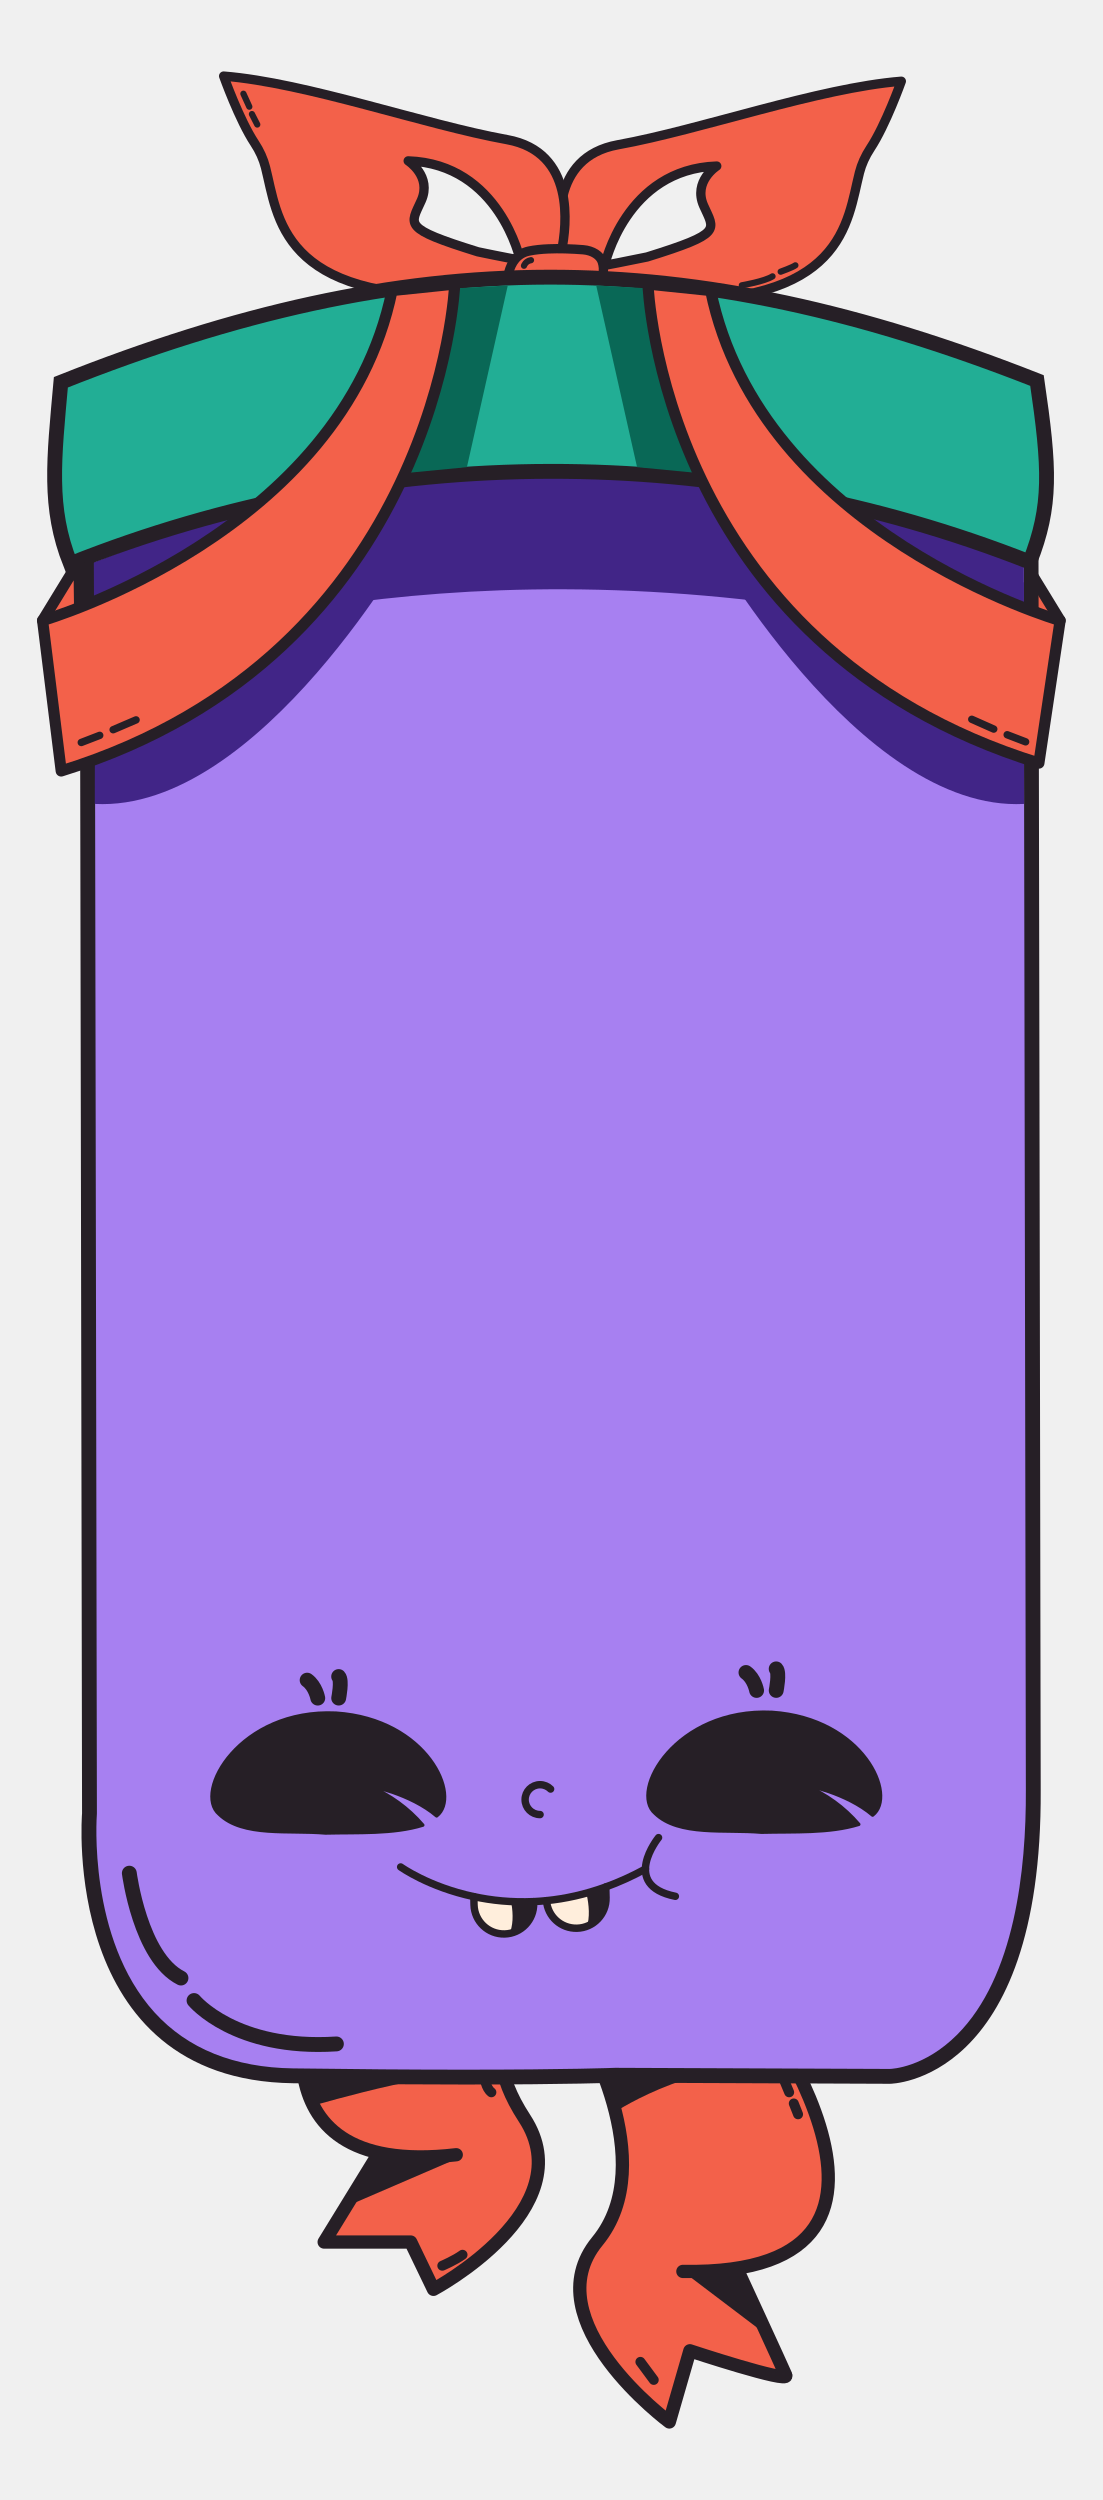
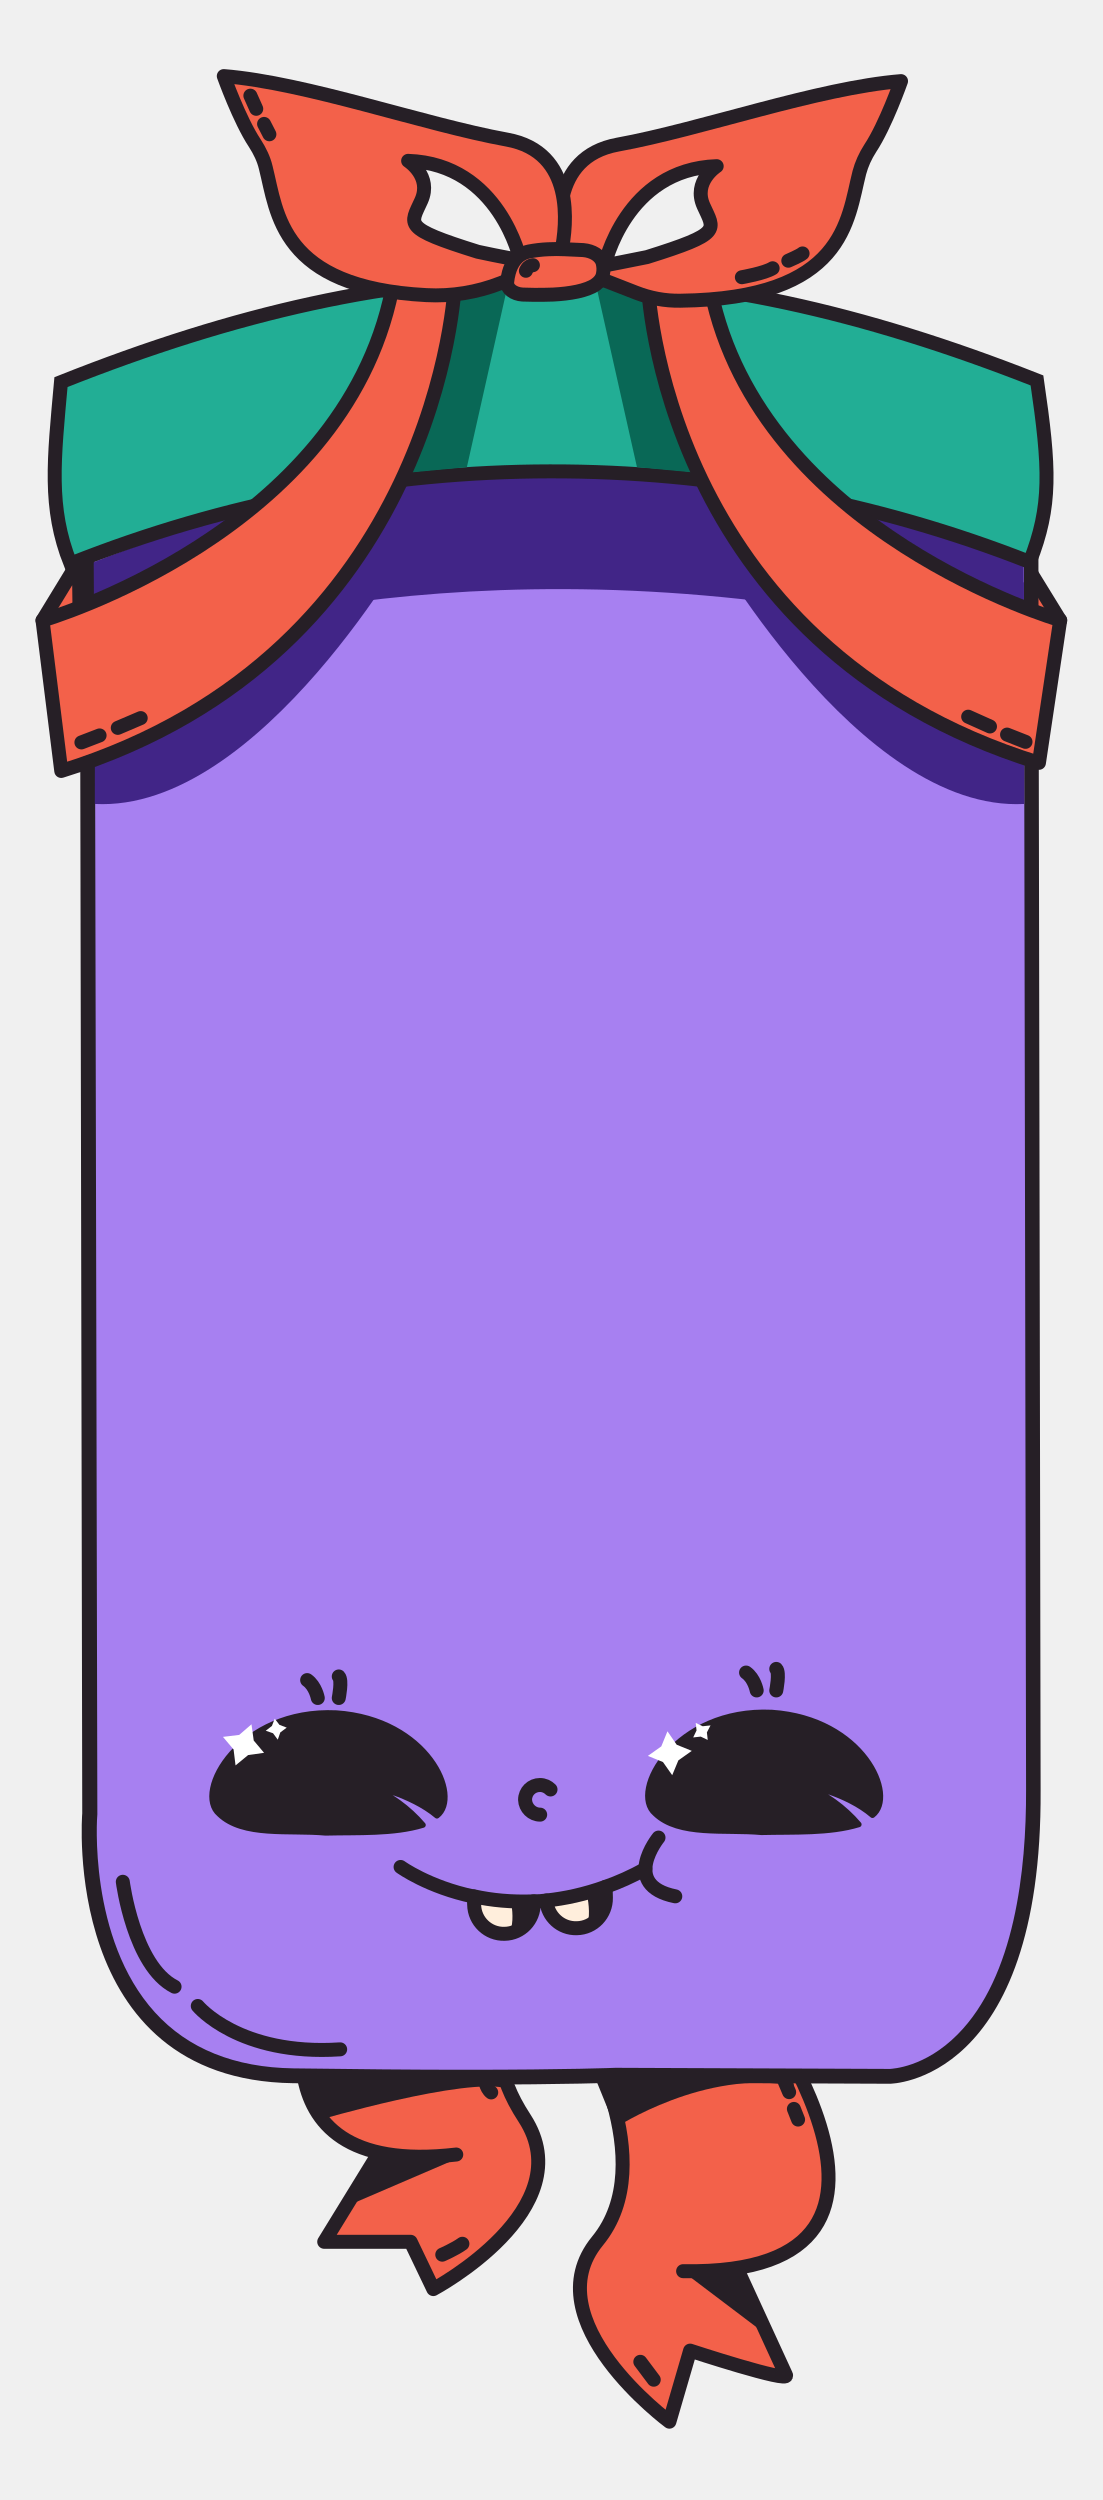
- <svg xmlns="http://www.w3.org/2000/svg" version="1.1" id="Layer_1" x="0px" y="0px" viewBox="0 0 394.18 893.67" style="enable-background:new 0 0 394.18 893.67;" xml:space="preserve">
+ <svg xmlns="http://www.w3.org/2000/svg" version="1.1" id="Layer_1" x="0px" y="0px" viewBox="0 0 394.2 893.7" style="enable-background:new 0 0 394.2 893.7;" xml:space="preserve">
  <style type="text/css">
- 	.st0{fill:#F3614A;stroke:#261F26;stroke-width:3.986;stroke-linecap:round;stroke-linejoin:round;stroke-miterlimit:10;}
- 	.st1{fill:#F3614A;stroke:#261F26;stroke-width:4.749;stroke-linecap:round;stroke-linejoin:round;stroke-miterlimit:10;}
- 	.st2{fill:#261F26;}
- 	.st3{fill:#F3614A;stroke:#261F26;stroke-width:3.34;stroke-linecap:round;stroke-linejoin:round;stroke-miterlimit:10;}
- 	.st4{fill:#A780F1;}
- 	.st5{fill:#412587;}
- 	.st6{fill:#22AE95;stroke:#261F26;stroke-width:5.314;stroke-miterlimit:10;}
- 	.st7{fill:#096856;}
- 	.st8{fill:none;stroke:#261F26;stroke-width:1.233;stroke-linecap:round;stroke-linejoin:round;stroke-miterlimit:10;}
- 	.st9{fill:none;stroke:#261F26;stroke-width:2.657;stroke-linecap:round;stroke-linejoin:round;stroke-miterlimit:10;}
- 	.st10{fill:none;stroke:#261F26;stroke-width:5.314;stroke-linecap:round;stroke-linejoin:round;stroke-miterlimit:10;}
- 	.st11{fill:#FFEEDC;stroke:#261F26;stroke-width:2.657;stroke-linecap:round;stroke-linejoin:round;stroke-miterlimit:10;}
- 	.st12{fill:#F3614A;stroke:#261F26;stroke-width:2.657;stroke-linecap:round;stroke-linejoin:round;stroke-miterlimit:10;}
- 	.st13{fill:#F3614A;stroke:#261F26;stroke-width:3.562;stroke-linecap:round;stroke-linejoin:round;stroke-miterlimit:10;}
- 	.st14{fill:#F3614A;stroke:#261F26;stroke-width:2.227;stroke-linecap:round;stroke-linejoin:round;stroke-miterlimit:10;}
- 	.st15{fill:#F3614A;stroke:#261F26;stroke-width:7;stroke-linecap:round;stroke-linejoin:round;stroke-miterlimit:10;}
- 	.st16{fill:#22AE95;stroke:#261F26;stroke-width:7;stroke-linecap:round;stroke-linejoin:round;stroke-miterlimit:10;}
- 	.st17{fill:#261F26;stroke:#261F26;stroke-width:7;stroke-linecap:round;stroke-linejoin:round;stroke-miterlimit:10;}
- 	.st18{fill:#261F26;stroke:#261F26;stroke-width:7;stroke-miterlimit:10;}
- 	.st19{fill:none;stroke:#261F26;stroke-width:7;stroke-linecap:round;stroke-linejoin:round;stroke-miterlimit:10;}
- 	.st20{fill:#FFEEDC;stroke:#261F26;stroke-width:7;stroke-linecap:round;stroke-linejoin:round;stroke-miterlimit:10;}
- 	.st21{fill:#F3614A;stroke:#261F26;stroke-width:2.815;stroke-linecap:round;stroke-linejoin:round;stroke-miterlimit:10;}
- 	.st22{fill:#22AE95;stroke:#261F26;stroke-width:2.815;stroke-linecap:round;stroke-linejoin:round;stroke-miterlimit:10;}
- 	.st23{fill:#261F26;stroke:#261F26;stroke-width:2.815;stroke-linecap:round;stroke-linejoin:round;stroke-miterlimit:10;}
- 	.st24{fill:#261F26;stroke:#261F26;stroke-width:2.815;stroke-miterlimit:10;}
- 	.st25{fill:none;stroke:#261F26;stroke-width:2.815;stroke-linecap:round;stroke-linejoin:round;stroke-miterlimit:10;}
- 	.st26{fill:#FFEEDC;stroke:#261F26;stroke-width:2.815;stroke-linecap:round;stroke-linejoin:round;stroke-miterlimit:10;}
- 	.st27{fill:#F3614A;stroke:#261F26;stroke-width:1.317;stroke-linecap:round;stroke-linejoin:round;stroke-miterlimit:10;}
- 	.st28{fill:#22AE95;stroke:#261F26;stroke-width:1.317;stroke-linecap:round;stroke-linejoin:round;stroke-miterlimit:10;}
- 	.st29{fill:#261F26;stroke:#261F26;stroke-width:1.317;stroke-linecap:round;stroke-linejoin:round;stroke-miterlimit:10;}
- 	.st30{fill:#261F26;stroke:#261F26;stroke-width:1.317;stroke-miterlimit:10;}
- 	.st31{fill:none;stroke:#261F26;stroke-width:1.317;stroke-linecap:round;stroke-linejoin:round;stroke-miterlimit:10;}
- 	.st32{fill:#FFEEDC;stroke:#261F26;stroke-width:1.317;stroke-linecap:round;stroke-linejoin:round;stroke-miterlimit:10;}
- 	.st33{fill:#F3614A;stroke:#261F26;stroke-width:6.736;stroke-linecap:round;stroke-linejoin:round;stroke-miterlimit:10;}
- 	.st34{fill:#F3614A;stroke:#261F26;stroke-width:5.052;stroke-linecap:round;stroke-linejoin:round;stroke-miterlimit:10;}
- 	.st35{fill:#F3614A;stroke:#261F26;stroke-width:5.653;stroke-linecap:round;stroke-linejoin:round;stroke-miterlimit:10;}
- 	.st36{fill:#22AE95;stroke:#261F26;stroke-width:5;stroke-miterlimit:10;}
- 	.st37{fill:none;stroke:#261F26;stroke-width:1.749;stroke-linecap:round;stroke-linejoin:round;stroke-miterlimit:10;}
- 	.st38{fill:none;stroke:#261F26;stroke-width:3.769;stroke-linecap:round;stroke-linejoin:round;stroke-miterlimit:10;}
- 	.st39{fill:none;stroke:#261F26;stroke-width:7.538;stroke-linecap:round;stroke-linejoin:round;stroke-miterlimit:10;}
- 	.st40{fill:#FFEEDC;stroke:#261F26;stroke-width:3.769;stroke-linecap:round;stroke-linejoin:round;stroke-miterlimit:10;}
- 	.st41{fill:#F3614A;stroke:#261F26;stroke-width:3.769;stroke-linecap:round;stroke-linejoin:round;stroke-miterlimit:10;}
- 	.st42{fill:#F3614A;stroke:#261F26;stroke-width:4.738;stroke-linecap:round;stroke-linejoin:round;stroke-miterlimit:10;}
- 	.st43{fill:#F3614A;stroke:#261F26;stroke-width:3.158;stroke-linecap:round;stroke-linejoin:round;stroke-miterlimit:10;}
- 	.st44{fill:#22AE95;stroke:#261F26;stroke-width:7;stroke-miterlimit:10;}
- 	.st45{fill:#F3614A;stroke:#261F26;stroke-width:5.548;stroke-linecap:round;stroke-linejoin:round;stroke-miterlimit:10;}
- 	.st46{fill:#F3614A;stroke:#261F26;stroke-width:4.161;stroke-linecap:round;stroke-linejoin:round;stroke-miterlimit:10;}
- 	.st47{fill:#22AE95;stroke:#261F26;stroke-width:6;stroke-linecap:round;stroke-linejoin:round;stroke-miterlimit:10;}
- 	.st48{fill:none;stroke:#261F26;stroke-width:1.933;stroke-linecap:round;stroke-linejoin:round;stroke-miterlimit:10;}
- 	.st49{fill:none;stroke:#261F26;stroke-width:4.868;stroke-linecap:round;stroke-linejoin:round;stroke-miterlimit:10;}
- 	.st50{fill:none;stroke:#261F26;stroke-width:6;stroke-linecap:round;stroke-linejoin:round;stroke-miterlimit:10;}
- 	.st51{fill:#261F26;stroke:#261F26;stroke-width:6;stroke-linecap:round;stroke-linejoin:round;stroke-miterlimit:10;}
- 	.st52{fill:#FFFFFF;stroke:#261F26;stroke-width:6;stroke-linecap:round;stroke-linejoin:round;stroke-miterlimit:10;}
- 	.st53{fill:#F3614A;stroke:#261F26;stroke-width:5;stroke-linecap:round;stroke-linejoin:round;stroke-miterlimit:10;}
- 	.st54{fill:#1C3B47;stroke:#261F26;stroke-width:6;stroke-miterlimit:10;}
- 	.st55{fill:#1C3B47;}
- 	.st56{fill:#A780F1;stroke:#261F26;stroke-width:6;stroke-linecap:round;stroke-linejoin:round;stroke-miterlimit:10;}
- 	.st57{fill:#F3614A;stroke:#261F26;stroke-width:2.645;stroke-linecap:round;stroke-linejoin:round;stroke-miterlimit:10;}
- 	.st58{fill:#F3614A;stroke:#261F26;stroke-width:1.984;stroke-linecap:round;stroke-linejoin:round;stroke-miterlimit:10;}
- 	.st59{fill:#22AE95;stroke:#261F26;stroke-width:2.86;stroke-linecap:round;stroke-linejoin:round;stroke-miterlimit:10;}
- 	.st60{fill:none;stroke:#261F26;stroke-width:0.921;stroke-linecap:round;stroke-linejoin:round;stroke-miterlimit:10;}
- 	.st61{fill:none;stroke:#261F26;stroke-width:2.32;stroke-linecap:round;stroke-linejoin:round;stroke-miterlimit:10;}
- 	.st62{fill:none;stroke:#261F26;stroke-width:2.86;stroke-linecap:round;stroke-linejoin:round;stroke-miterlimit:10;}
- 	.st63{fill:#261F26;stroke:#261F26;stroke-width:2.86;stroke-linecap:round;stroke-linejoin:round;stroke-miterlimit:10;}
- 	.st64{fill:#FFFFFF;stroke:#261F26;stroke-width:2.86;stroke-linecap:round;stroke-linejoin:round;stroke-miterlimit:10;}
- 	.st65{fill:#F3614A;stroke:#261F26;stroke-width:2.383;stroke-linecap:round;stroke-linejoin:round;stroke-miterlimit:10;}
- 	.st66{fill:#1C3B47;stroke:#261F26;stroke-width:2.86;stroke-miterlimit:10;}
- 	.st67{fill:#A780F1;stroke:#261F26;stroke-width:2.86;stroke-linecap:round;stroke-linejoin:round;stroke-miterlimit:10;}
- 	.st68{fill:#F3614A;stroke:#261F26;stroke-width:2.258;stroke-linecap:round;stroke-linejoin:round;stroke-miterlimit:10;}
- 	.st69{fill:#F3614A;stroke:#261F26;stroke-width:1.506;stroke-linecap:round;stroke-linejoin:round;stroke-miterlimit:10;}
- 	.st70{fill:#F3614A;stroke:#261F26;stroke-width:1.751;stroke-linecap:round;stroke-linejoin:round;stroke-miterlimit:10;}
- 	.st71{fill:#F3614A;stroke:#261F26;stroke-width:1.313;stroke-linecap:round;stroke-linejoin:round;stroke-miterlimit:10;}
- 	.st72{fill:#22AE95;stroke:#261F26;stroke-width:1.893;stroke-linecap:round;stroke-linejoin:round;stroke-miterlimit:10;}
- 	.st73{fill:none;stroke:#261F26;stroke-width:0.61;stroke-linecap:round;stroke-linejoin:round;stroke-miterlimit:10;}
- 	.st74{fill:none;stroke:#261F26;stroke-width:1.536;stroke-linecap:round;stroke-linejoin:round;stroke-miterlimit:10;}
- 	.st75{fill:none;stroke:#261F26;stroke-width:1.893;stroke-linecap:round;stroke-linejoin:round;stroke-miterlimit:10;}
- 	.st76{fill:#261F26;stroke:#261F26;stroke-width:1.893;stroke-linecap:round;stroke-linejoin:round;stroke-miterlimit:10;}
- 	.st77{fill:#FFFFFF;stroke:#261F26;stroke-width:1.893;stroke-linecap:round;stroke-linejoin:round;stroke-miterlimit:10;}
- 	.st78{fill:#F3614A;stroke:#261F26;stroke-width:1.578;stroke-linecap:round;stroke-linejoin:round;stroke-miterlimit:10;}
- 	.st79{fill:#1C3B47;stroke:#261F26;stroke-width:1.893;stroke-miterlimit:10;}
- 	.st80{fill:#A780F1;stroke:#261F26;stroke-width:1.893;stroke-linecap:round;stroke-linejoin:round;stroke-miterlimit:10;}
- 	.st81{fill:#F3614A;stroke:#261F26;stroke-width:1.495;stroke-linecap:round;stroke-linejoin:round;stroke-miterlimit:10;}
- 	.st82{fill:#F3614A;stroke:#261F26;stroke-width:0.997;stroke-linecap:round;stroke-linejoin:round;stroke-miterlimit:10;}
+ 	.st0{fill:#F3614A;stroke:#261F26;stroke-width:5;stroke-linecap:round;stroke-linejoin:round;stroke-miterlimit:10;}
+ 	.st1{fill:#261F26;}
+ 	.st2{fill:#A780F1;}
+ 	.st3{fill:#412587;}
+ 	.st4{fill:#22AE95;stroke:#261F26;stroke-width:5;stroke-miterlimit:10;}
+ 	.st5{fill:#096856;}
+ 	.st6{fill:none;stroke:#261F26;stroke-width:2;stroke-linecap:round;stroke-linejoin:round;stroke-miterlimit:10;}
+ 	.st7{fill:none;stroke:#261F26;stroke-width:5;stroke-linecap:round;stroke-linejoin:round;stroke-miterlimit:10;}
+ 	.st8{fill:#FFEEDC;stroke:#261F26;stroke-width:5;stroke-linecap:round;stroke-linejoin:round;stroke-miterlimit:10;}
+ 	.st9{fill:#FFFFFF;}
</style>
  <g>
-     <polygon class="st0" points="365.94,200.54 378.95,221.82 365.64,224.35  " />
-     <path class="st1" d="M135.48,769.55l-19.6,31.91h30.93l8.14,16.9c0,0,53.73-28.6,32.56-61.11c-21.17-32.5,4.94-41.61,4.94-41.61   l-79.83-9.1c0,0-27.68,72.81,50.47,63.71" />
-     <path class="st2" d="M112.02,752.68c0,0,53.58-15.78,68.06-11.51v-19.28h-40.24l-35.88,5.39L112.02,752.68z" />
-     <path class="st1" d="M263.36,810.82c0,0,16.33,35.38,17.56,38.32s-34.31-8.81-34.31-8.81l-7.35,25.44c0,0-49.01-36.21-25.73-64.58   s-6.13-77.3-6.13-77.3l56.37-17.33c0,0,84.44,107.35-19.66,105.4" />
-     <path class="st2" d="M219.98,754.88c0,0,32.15-21.17,63.77-14.93l-2.51-16.06l-73.85,0L219.98,754.88z" />
+     <polygon class="st0" points="365.9,200.5 379,221.8 365.6,224.4  " />
+     <path class="st0" d="M135.5,769.5l-19.6,31.9h30.9l8.1,16.9c0,0,53.7-28.6,32.6-61.1c-21.2-32.5,4.9-41.6,4.9-41.6l-79.8-9.1   c0,0-27.7,72.8,50.5,63.7" />
+     <path class="st1" d="M113.2,758.1c0,0,53.6-15.8,68.1-11.5v-19.3H141l-35.9,5.4L113.2,758.1z" />
+     <path class="st0" d="M263.4,810.8c0,0,16.3,35.4,17.6,38.3s-34.3-8.8-34.3-8.8l-7.4,25.4c0,0-49-36.2-25.7-64.6s-6.1-77.3-6.1-77.3   l56.4-17.3c0,0,84.4,107.3-19.7,105.4" />
+     <path class="st1" d="M220,760.6c0,0,32.2-21.2,63.8-14.9l-2.5-16.1h-73.9L220,760.6z" />
    <g>
+       <path class="st2" d="M165.9,742.5c-18.4,0-39-0.2-61.2-0.5c-21.8-0.3-39.1-7.3-51.4-20.8c-24.8-27.2-21.4-72.3-21.3-72.8    c0-0.1,0-0.2,0-0.2l-0.7-372.3L31,191c49.3-34.5,103.4-52,160.8-52c93.7,0,167,47.3,176.8,53.9l0.8,446.9    c0.1,29.2-4.2,68.5-25.6,89.6c-12.6,12.5-25.5,12.7-25.6,12.7c0,0-98.1-0.4-98.1-0.4C219.8,741.8,203.7,742.5,165.9,742.5    C166,742.5,166,742.5,165.9,742.5z" />
+       <path class="st1" d="M191.8,141.7c51.9,0,97,14.7,125.8,27c25.2,10.8,42.5,21.7,48.4,25.6l0.8,445.6c0.1,28.5-4,66.8-24.5,87.4    c-11.7,11.8-23.3,12.2-24.1,12.3l-98-0.4c0,0,0,0,0,0c-0.1,0-0.1,0-0.2,0c-0.2,0-16.2,0.7-53.9,0.7c-18.4,0-39-0.2-61.2-0.5    c-21-0.3-37.7-7-49.5-20c-24-26.4-20.7-70.3-20.6-70.8c0-0.2,0-0.3,0-0.5L34,275.8l-0.4-83.4C82.2,158.7,135.3,141.7,191.8,141.7     M191.8,136.4c-50.4,0-106.9,13.4-163.5,53.3l0.4,86.2l0.7,372.3c0,0-7.9,95.3,75.3,96.5c24.8,0.3,45,0.5,61.3,0.5    c38.3,0,54.1-0.7,54.1-0.7l98,0.4c0,0,54.5-0.1,53.9-105c-0.2-118.5-0.8-448.4-0.8-448.4S294.1,136.4,191.8,136.4L191.8,136.4z" />
+     </g>
+     <g>
+       <path class="st3" d="M365.9,200.5l0.1,32.6c-164.5-43.7-281.2-13-332.3,2.5L33.5,201C143.6,157.2,255.7,157.1,365.9,200.5z" />
+     </g>
+     <g>
+       <path class="st4" d="M368.1,200.9c-110.2-43.4-232.9-43.2-342.9,0.6c-8-20.1-5.9-37.1-3.4-64.9c125.4-49.9,223.4-50.1,348.9-0.6    C375.3,167.5,376,180.8,368.1,200.9z" />
+     </g>
+     <polygon class="st5" points="227.4,102.8 213.1,102 227.7,167 250.1,169.1 232.1,103.1  " />
+     <g>
+       <path class="st1" d="M132.1,638.5c7.3,3.1,13.9,7.8,19.1,13.9c-10.5,3.2-23.2,2.5-34.8,2.8c-13-1.2-29.5,1.5-38-6.7    c-9.4-7.9,7.3-37.7,41.8-36.1c32.7,2.2,44.9,29.9,36,36.7C146.8,641.2,132,638.2,132.1,638.5z" />
+       <path class="st6" d="M132.1,638.5c7.3,3.1,13.9,7.8,19.1,13.9c-10.5,3.2-23.2,2.5-34.8,2.8c-13-1.2-29.5,1.5-38-6.7    c-9.4-7.9,7.3-37.7,41.8-36.1c32.7,2.2,44.9,29.9,36,36.7C146.8,641.2,132,638.2,132.1,638.5z" />
+     </g>
+     <polygon class="st5" points="167.2,102.8 181.5,102 166.9,167 144.5,169.1 162.6,103.1  " />
+     <g>
+       <path class="st1" d="M287.9,638.3c7.3,3.1,13.9,7.8,19.1,13.9c-10.5,3.2-23.1,2.5-34.8,2.8c-13-1.2-29.5,1.5-38-6.7    c-9.4-7.9,7.3-37.7,41.7-36.1c32.7,2.2,44.9,29.9,36,36.7C302.6,640.9,287.8,638,287.9,638.3z" />
+       <path class="st6" d="M287.9,638.3c7.3,3.1,13.9,7.8,19.1,13.9c-10.5,3.2-23.1,2.5-34.8,2.8c-13-1.2-29.5,1.5-38-6.7    c-9.4-7.9,7.3-37.7,41.7-36.1c32.7,2.2,44.9,29.9,36,36.7C302.6,640.9,287.8,638,287.9,638.3z" />
+     </g>
+     <path class="st7" d="M193.1,648.7c-2.9,0-5.3-2.4-5.4-5.3c0-3,2.4-5.3,5.3-5.3c1.5,0,2.8,0.6,3.8,1.6" />
+     <g>
+       <path class="st7" d="M113.6,607c0,0-0.8-4.3-3.8-6.4" />
+       <path class="st7" d="M121.1,607c0,0,1.3-6.4,0-7.7" />
+     </g>
+     <g>
+       <path class="st7" d="M270.5,604.3c0,0-0.8-4.3-3.8-6.4" />
+       <path class="st7" d="M277.5,604.3c0,0,1.3-6.4,0-7.7" />
+     </g>
+     <g>
+       <path class="st7" d="M235.4,656.9c0,0-13.8,17,6,21" />
      <g>
-         <path class="st3" d="M201.42,91.63c2.42,0.1,4.8,0.34,6.89,0.77c4.34,0.9,6.33,4.26,7.23,7.58l18.98,7.37     c67.49,2.11,68.22-28.06,72.71-45.67c0.76-3,2.09-5.92,3.91-8.69c5.48-8.29,11.05-23.95,11.05-23.95     c-29.79,2.39-71.5,17.33-101.29,22.71C196.39,56.18,199.53,82.45,201.42,91.63z M216.15,94.86c0,0,7.39-34.41,40.06-35.5     c0,0-8.56,5.46-4.67,14.2c3.89,8.74,7.01,9.83-20.22,18.3C223.54,93.49,216.15,94.86,216.15,94.86z" />
-         <path class="st3" d="M181.24,49.91c-29.79-5.38-71.5-20.33-101.29-22.71c0,0,5.58,15.66,11.05,23.95     c1.83,2.77,3.15,5.68,3.91,8.69c4.49,17.61,5.22,47.78,72.71,45.67l18.98-7.37c0.89-3.32,2.89-6.69,7.23-7.58     c2.09-0.43,4.47-0.67,6.89-0.77C202.6,80.6,205.74,54.33,181.24,49.91z M170.81,90.01c-27.22-8.47-24.11-9.56-20.22-18.3     c3.89-8.74-4.67-14.2-4.67-14.2c32.67,1.09,40.06,35.5,40.06,35.5S178.59,91.65,170.81,90.01z" />
-         <path class="st3" d="M215.5,98.21c-0.31,1.36-1.17,2.47-2.44,3.38c-0.03,0.02-0.06,0.04-0.09,0.06     c-3.34,2.34-9.37,3.28-15.29,3.58c-2.31,0.12-4.6,0.14-6.71,0.1c-1.51-0.02-2.93-0.08-4.18-0.14c-3.23-0.16-5.71-2.12-5.51-4.39     c0.01-0.05,0.01-0.09,0.01-0.14c0.09-1.04,0.28-2.19,0.59-3.34c0.89-3.32,2.89-6.69,7.23-7.58c2.09-0.43,4.47-0.67,6.89-0.77     c2-0.09,4.03-0.09,5.96-0.04c2.4,0.06,4.64,0.2,6.48,0.34c3.4,0.27,6.15,2.04,6.86,4.38C215.71,94.96,215.89,96.52,215.5,98.21z" />
+         <path class="st7" d="M230.7,668.1c-4.9,2.7-9.6,4.8-14.2,6.4" />
+         <path class="st7" d="M143.2,667.4c0,0,9.9,7.2,26.2,10.6" />
+         <path class="st7" d="M195.4,679.4c-1.6,0.2-3.1,0.3-4.6,0.3" />
+         <path class="st8" d="M190.8,680.4c0.1,5.9-4.5,10.8-10.4,10.9c-5.9,0.2-10.8-4.5-10.9-10.4l-0.1-3c6.3,1.4,13.4,2.1,21.4,1.8     L190.8,680.4z" />
+         <path class="st8" d="M216.6,678.4c0.1,5.9-4.5,10.8-10.4,10.9c-5.7,0.2-10.5-4.2-10.9-9.9c6.6-0.7,13.7-2.2,21.2-4.9L216.6,678.4     z" />
      </g>
    </g>
    <g>
-       <path class="st4" d="M165.95,742.5c-18.42,0-39.03-0.15-61.24-0.46c-21.82-0.3-39.13-7.32-51.43-20.85    c-24.75-27.25-21.35-72.31-21.31-72.76c0.01-0.07,0.01-0.15,0.01-0.22l-0.66-372.33l-0.36-84.84c49.29-34.51,103.38-52,160.79-52    c93.74,0,167.02,47.28,176.81,53.9l0.79,446.95c0.15,29.22-4.18,68.48-25.64,89.64c-12.63,12.45-25.51,12.72-25.64,12.72    c0,0-98.07-0.4-98.1-0.4C219.82,741.84,203.72,742.5,165.95,742.5C165.96,742.5,165.96,742.5,165.95,742.5z" />
-       <path class="st2" d="M191.76,141.67c51.86,0,97,14.7,125.75,27.03c25.17,10.8,42.52,21.72,48.41,25.63l0.79,445.56    c0.15,28.51-3.99,66.82-24.54,87.42c-11.73,11.76-23.34,12.25-24.1,12.27l-97.96-0.4c-0.01,0-0.01,0-0.02,0c-0.07,0-0.15,0-0.22,0    c-0.16,0.01-16.21,0.66-53.91,0.66c-18.41,0-39-0.15-61.21-0.46c-21.05-0.29-37.69-7.01-49.48-19.96    c-23.97-26.36-20.68-70.34-20.65-70.77c0.01-0.15,0.02-0.3,0.02-0.45l-0.66-372.35l-0.36-83.44    C82.15,158.74,135.34,141.67,191.76,141.67 M191.76,136.36c-50.41,0-106.95,13.37-163.46,53.29l0.37,86.22l0.66,372.33    c0,0-7.95,95.35,75.35,96.49c24.79,0.34,45.05,0.46,61.28,0.46c38.29,0,54.13-0.66,54.13-0.66l98.01,0.4    c0,0,54.46-0.11,53.92-105.03c-0.21-118.53-0.8-448.35-0.8-448.35S294.13,136.36,191.76,136.36L191.76,136.36z" />
+       <path class="st3" d="M251.7,191.3c0,0,55.2,99.2,114.4,96.1l-0.1-79.2L251.7,191.3z" />
    </g>
+     <path class="st1" d="M216,679.1c0.1,4.4-2.5,8.3-6.3,10c1.3-3.7,0.9-8.2,0.1-11.9c2-0.6,4.1-1.2,6.1-2L216,679.1z" />
+     <path class="st1" d="M190.1,681.2c0.1,5.1-3.4,9.5-8.3,10.7c1.7-3.3,1.6-7.6,1-11.3c2.3,0.1,4.8,0.1,7.2,0L190.1,681.2z" />
+     <path class="st7" d="M43.9,672.7c0,0,3.9,30.1,18.5,37.5" />
+     <path class="st7" d="M70.7,717.1c0,0,14.7,17.9,50.9,15.5" />
+     <path class="st0" d="M231.6,101.5c0,0,4.4,129.3,139.8,171.2l7.6-51c0,0-107.2-31.1-124.9-118L231.6,101.5z" />
+     <polygon class="st1" points="244.1,812 274.5,835 263.4,810.8  " />
+     <polygon class="st1" points="125.4,788 161,772.7 134,770.7  " />
+     <line class="st7" x1="366.6" y1="265.2" x2="360" y2="262.6" />
+     <line class="st7" x1="353.9" y1="259.7" x2="346.1" y2="256.2" />
    <g>
-       <path class="st5" d="M365.94,200.54l0.06,32.6c-164.52-43.68-281.24-12.98-332.31,2.47l-0.15-34.59    C143.59,157.22,255.73,157.12,365.94,200.54z" />
+       <path class="st3" d="M148.3,191.3c0,0-55.2,99.2-114.4,96.1l0.1-79.2L148.3,191.3z" />
    </g>
+     <polygon class="st0" points="28.2,200.5 15.2,221.8 28.5,224.4  " />
+     <path class="st0" d="M162.6,101.5c0,0-5.3,132.1-140.7,174.1l-6.7-53.8c0,0,107.2-31.1,124.9-118L162.6,101.5z" />
+     <line class="st7" x1="29.1" y1="265.4" x2="35.6" y2="262.9" />
+     <line class="st7" x1="42.1" y1="260.2" x2="50.3" y2="256.7" />
+     <line class="st7" x1="233.7" y1="850.7" x2="228.9" y2="844.3" />
+     <line class="st7" x1="279.9" y1="742.7" x2="282.1" y2="747.9" />
+     <line class="st7" x1="283.8" y1="753.9" x2="285.3" y2="757.7" />
+     <path class="st0" d="M173.2,742.7c0,0,0.4,3.8,2.4,5.3" />
+     <path class="st0" d="M158.1,806c0,0,4.6-2,7.2-3.9" />
    <g>
-       <path class="st6" d="M368.09,200.9c-110.22-43.42-232.85-43.2-342.92,0.61c-7.99-20.09-5.89-37.1-3.41-64.86    c125.4-49.91,223.36-50.08,348.93-0.62C375.29,167.49,376.01,180.79,368.09,200.9z" />
-     </g>
-     <polygon class="st7" points="227.45,102.85 213.12,102.03 227.73,166.99 250.11,169.15 232.08,103.11  " />
-     <g>
-       <path class="st2" d="M132.06,638.55c7.34,3.08,13.87,7.8,19.07,13.87c-10.49,3.25-23.15,2.52-34.77,2.82    c-12.97-1.15-29.54,1.49-38.01-6.72c-9.37-7.87,7.34-37.74,41.75-36.13c32.73,2.18,44.93,29.89,35.98,36.73    C146.77,641.17,131.99,638.24,132.06,638.55z" />
-       <path class="st8" d="M132.06,638.55c7.34,3.08,13.87,7.8,19.07,13.87c-10.49,3.25-23.15,2.52-34.77,2.82    c-12.97-1.15-29.54,1.49-38.01-6.72c-9.37-7.87,7.34-37.74,41.75-36.13c32.73,2.18,44.93,29.89,35.98,36.73    C146.77,641.17,131.99,638.24,132.06,638.55z" />
-     </g>
-     <polygon class="st7" points="167.19,102.85 181.52,102.03 166.91,166.99 144.53,169.15 162.56,103.11  " />
-     <g>
-       <path class="st2" d="M287.91,638.27c7.34,3.08,13.87,7.8,19.07,13.87c-10.49,3.25-23.15,2.52-34.77,2.82    c-12.97-1.15-29.54,1.49-38.01-6.72c-9.37-7.87,7.34-37.74,41.75-36.13c32.73,2.18,44.93,29.89,35.98,36.73    C302.62,640.89,287.84,637.96,287.91,638.27z" />
-       <path class="st8" d="M287.91,638.27c7.34,3.08,13.87,7.8,19.07,13.87c-10.49,3.25-23.15,2.52-34.77,2.82    c-12.97-1.15-29.54,1.49-38.01-6.72c-9.37-7.87,7.34-37.74,41.75-36.13c32.73,2.18,44.93,29.89,35.98,36.73    C302.62,640.89,287.84,637.96,287.91,638.27z" />
-     </g>
-     <path class="st9" d="M193.06,648.65c-2.95,0.01-5.34-2.38-5.35-5.33c-0.01-2.95,2.38-5.34,5.33-5.35c1.47,0,2.81,0.59,3.78,1.56" />
-     <g>
-       <path class="st10" d="M113.59,607.02c0,0-0.8-4.28-3.8-6.42" />
-       <path class="st10" d="M121.07,607.01c0,0,1.28-6.37-0.01-7.7" />
-     </g>
-     <g>
-       <path class="st10" d="M270.46,604.28c0,0-0.8-4.28-3.8-6.42" />
-       <path class="st10" d="M277.47,604.27c0,0,1.28-6.37-0.01-7.7" />
-     </g>
-     <g>
-       <path class="st9" d="M235.41,656.89c0,0-13.82,17.01,6.01,20.98" />
      <g>
-         <path class="st9" d="M230.74,668.09c-4.85,2.65-9.59,4.77-14.2,6.44" />
-         <path class="st9" d="M143.22,667.38c0,0,9.93,7.15,26.16,10.61" />
-         <path class="st9" d="M195.35,679.42c-1.57,0.16-3.09,0.27-4.6,0.35" />
-         <path class="st11" d="M190.77,680.41c0.15,5.88-4.51,10.79-10.38,10.92c-5.89,0.15-10.77-4.51-10.94-10.38l-0.07-2.97     c6.26,1.36,13.45,2.14,21.37,1.78L190.77,680.41z" />
-         <path class="st11" d="M216.64,678.37c0.15,5.88-4.49,10.77-10.38,10.91c-5.72,0.15-10.49-4.22-10.91-9.86     c6.64-0.67,13.74-2.19,21.19-4.89L216.64,678.37z" />
+         <path class="st0" d="M201.4,91.6c2.4,0.1,4.8,0.3,6.9,0.8c4.3,0.9,6.3,4.3,7.2,7.6l11.8,4.6c5.1,2,10.5,3,15.9,2.9     c58.9-0.7,59.7-28.9,64-45.8c0.8-3,2.1-5.9,3.9-8.7c5.5-8.3,11-24,11-24c-29.8,2.4-71.5,17.3-101.3,22.7     C196.4,56.2,199.5,82.4,201.4,91.6z M216.1,94.9c0,0,7.4-34.4,40.1-35.5c0,0-8.6,5.5-4.7,14.2s7,9.8-20.2,18.3     C223.5,93.5,216.1,94.9,216.1,94.9z" />
+         <path class="st0" d="M181.2,49.9C151.5,44.5,109.7,29.6,80,27.2c0,0,5.6,15.7,11.1,24c1.8,2.8,3.2,5.7,3.9,8.7     c4.1,16.2,5.1,42.9,57.4,45.6c9.1,0.5,18.2-1,26.6-4.3l7.6-3c0.9-3.3,2.9-6.7,7.2-7.6c2.1-0.4,4.5-0.7,6.9-0.8     C202.6,80.6,205.7,54.3,181.2,49.9z M170.8,90c-27.2-8.5-24.1-9.6-20.2-18.3s-4.7-14.2-4.7-14.2C178.6,58.6,186,93,186,93     S178.6,91.7,170.8,90z" />
+         <path class="st0" d="M215.5,98.2c-0.3,1.4-1.2,2.5-2.4,3.4c0,0-0.1,0-0.1,0.1c-3.3,2.3-9.4,3.3-15.3,3.6     c-2.3,0.1-4.6,0.1-6.7,0.1c-1.5,0-2.9-0.1-4.2-0.1c-3.2-0.2-5.7-2.1-5.5-4.4c0-0.1,0-0.1,0-0.1c0.1-1,0.3-2.2,0.6-3.3     c0.9-3.3,2.9-6.7,7.2-7.6c2.1-0.4,4.5-0.7,6.9-0.8c2-0.1,4-0.1,6,0c2.4,0.1,4.6,0.2,6.5,0.3c3.4,0.3,6.1,2,6.9,4.4     C215.7,95,215.9,96.5,215.5,98.2z" />
      </g>
    </g>
-     <g>
-       <path class="st5" d="M251.66,191.3c0,0,55.24,99.18,114.41,96.08l-0.11-79.19L251.66,191.3z" />
-     </g>
-     <path class="st2" d="M215.98,679.13c0.11,4.44-2.5,8.31-6.32,10c1.32-3.7,0.86-8.25,0.07-11.86c2.02-0.56,4.06-1.23,6.15-1.98   L215.98,679.13z" />
-     <path class="st2" d="M190.11,681.18c0.14,5.14-3.42,9.54-8.26,10.66c1.69-3.3,1.59-7.59,0.99-11.29c2.34,0.1,4.76,0.1,7.25-0.01   L190.11,681.18z" />
-     <path class="st10" d="M46.23,669.6c0,0,3.89,30.14,18.46,37.49" />
-     <path class="st10" d="M69.36,715.12c0,0,14.69,17.88,50.89,15.52" />
-     <path class="st0" d="M231.62,101.54c0,0,4.38,129.33,139.75,171.24l7.59-50.96c0,0-107.16-31.09-124.93-117.96L231.62,101.54z" />
-     <polygon class="st2" points="244.1,811.95 274.47,834.97 263.36,810.82  " />
-     <polygon class="st2" points="125.45,788 160.98,772.68 133.98,770.69  " />
-     <line class="st12" x1="366.62" y1="265.18" x2="360.04" y2="262.65" />
-     <line class="st12" x1="355.23" y1="260.62" x2="347.38" y2="257.13" />
-     <g>
-       <path class="st5" d="M148.3,191.3c0,0-55.24,99.18-114.41,96.08l0.11-79.19L148.3,191.3z" />
-     </g>
-     <polygon class="st0" points="28.24,200.54 15.23,221.82 28.54,224.35  " />
-     <path class="st0" d="M162.56,101.54c0,0-5.31,132.15-140.68,174.06l-6.66-53.78c0,0,107.16-31.09,124.93-117.96L162.56,101.54z" />
-     <line class="st12" x1="29.06" y1="265.41" x2="35.64" y2="262.87" />
-     <line class="st12" x1="40.45" y1="260.85" x2="48.63" y2="257.34" />
-     <line class="st13" x1="233.69" y1="850.74" x2="228.92" y2="844.29" />
-     <line class="st13" x1="279.9" y1="742.66" x2="282.1" y2="747.93" />
-     <line class="st13" x1="283.75" y1="751.92" x2="285.28" y2="755.79" />
-     <path class="st13" d="M173.23,742.66c0,0,0.4,3.75,2.42,5.27" />
-     <path class="st13" d="M158.11,809.92c0,0,4.57-1.96,7.23-3.91" />
-     <line class="st14" x1="87.01" y1="33.51" x2="89.12" y2="38.14" />
-     <line class="st14" x1="90.06" y1="40.78" x2="91.96" y2="44.51" />
-     <path class="st14" d="M187.31,94.99c0,0,0.54-1.68,2.5-1.98" />
-     <path class="st14" d="M265.18,101.99c0,0,8.09-1.37,10.97-3.2" />
-     <path class="st14" d="M279.07,97.12c0,0,4.3-1.55,5.25-2.27" />
+     <line class="st7" x1="89.5" y1="34.2" x2="91.6" y2="38.9" />
+     <line class="st7" x1="94.4" y1="44.3" x2="96.3" y2="48" />
+     <path class="st0" d="M188,96.8c0,0,0.5-1.7,2.5-2" />
+     <path class="st0" d="M265.2,99.1c0,0,8.1-1.4,11-3.2" />
+     <path class="st0" d="M281.8,93.2c0,0,4.2-1.8,5.1-2.6" />
  </g>
+   <polygon class="st9" points="98.2,614.4 99.9,616.6 102.5,617.6 100.2,619.3 99.3,621.9 97.6,619.6 95,618.7 97.2,617 " />
+   <polygon class="st9" points="89.9,616.4 90.7,622.2 94.4,626.6 88.7,627.4 84.2,631.1 83.5,625.4 79.7,620.9 85.5,620.2 " />
+   <polygon class="st9" points="248.7,615.9 251.2,617.1 254,616.8 252.7,619.3 253,622 250.5,620.8 247.8,621.1 249,618.6 " />
+   <polygon class="st9" points="238.6,618.9 241.9,623.7 247.3,625.9 242.5,629.3 240.3,634.6 237,629.9 231.6,627.7 236.4,624.3 " />
</svg>
